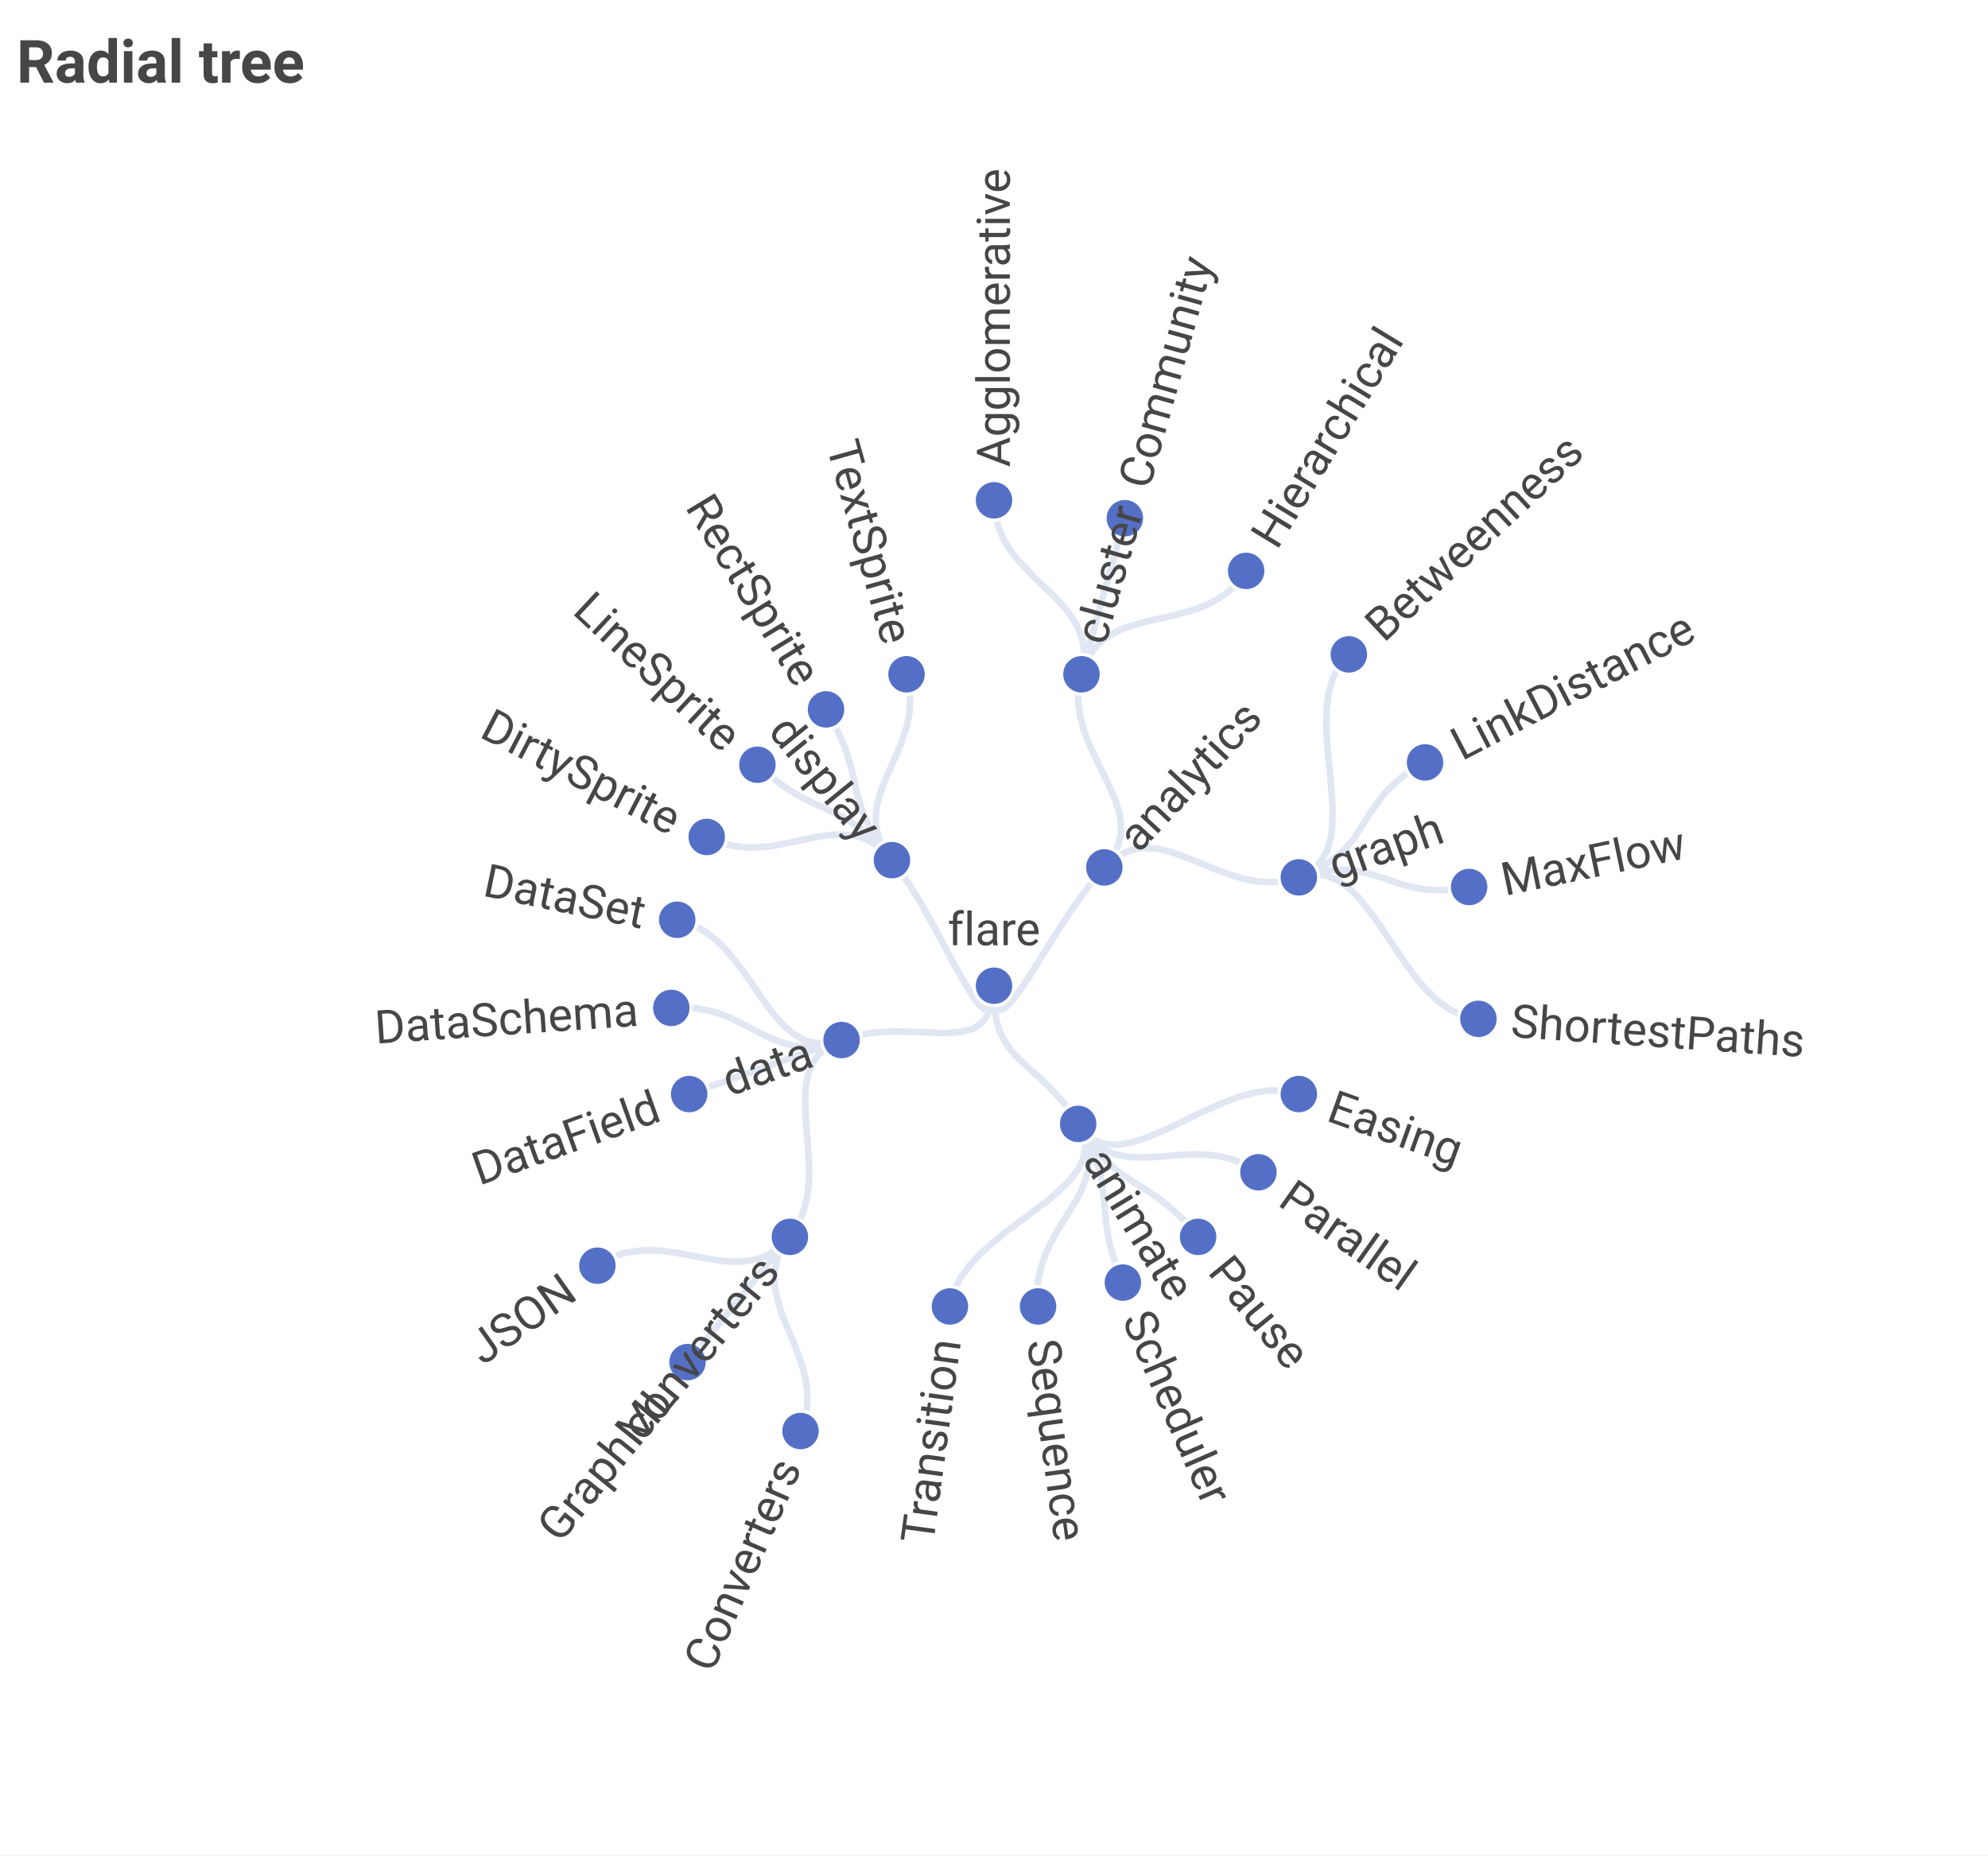
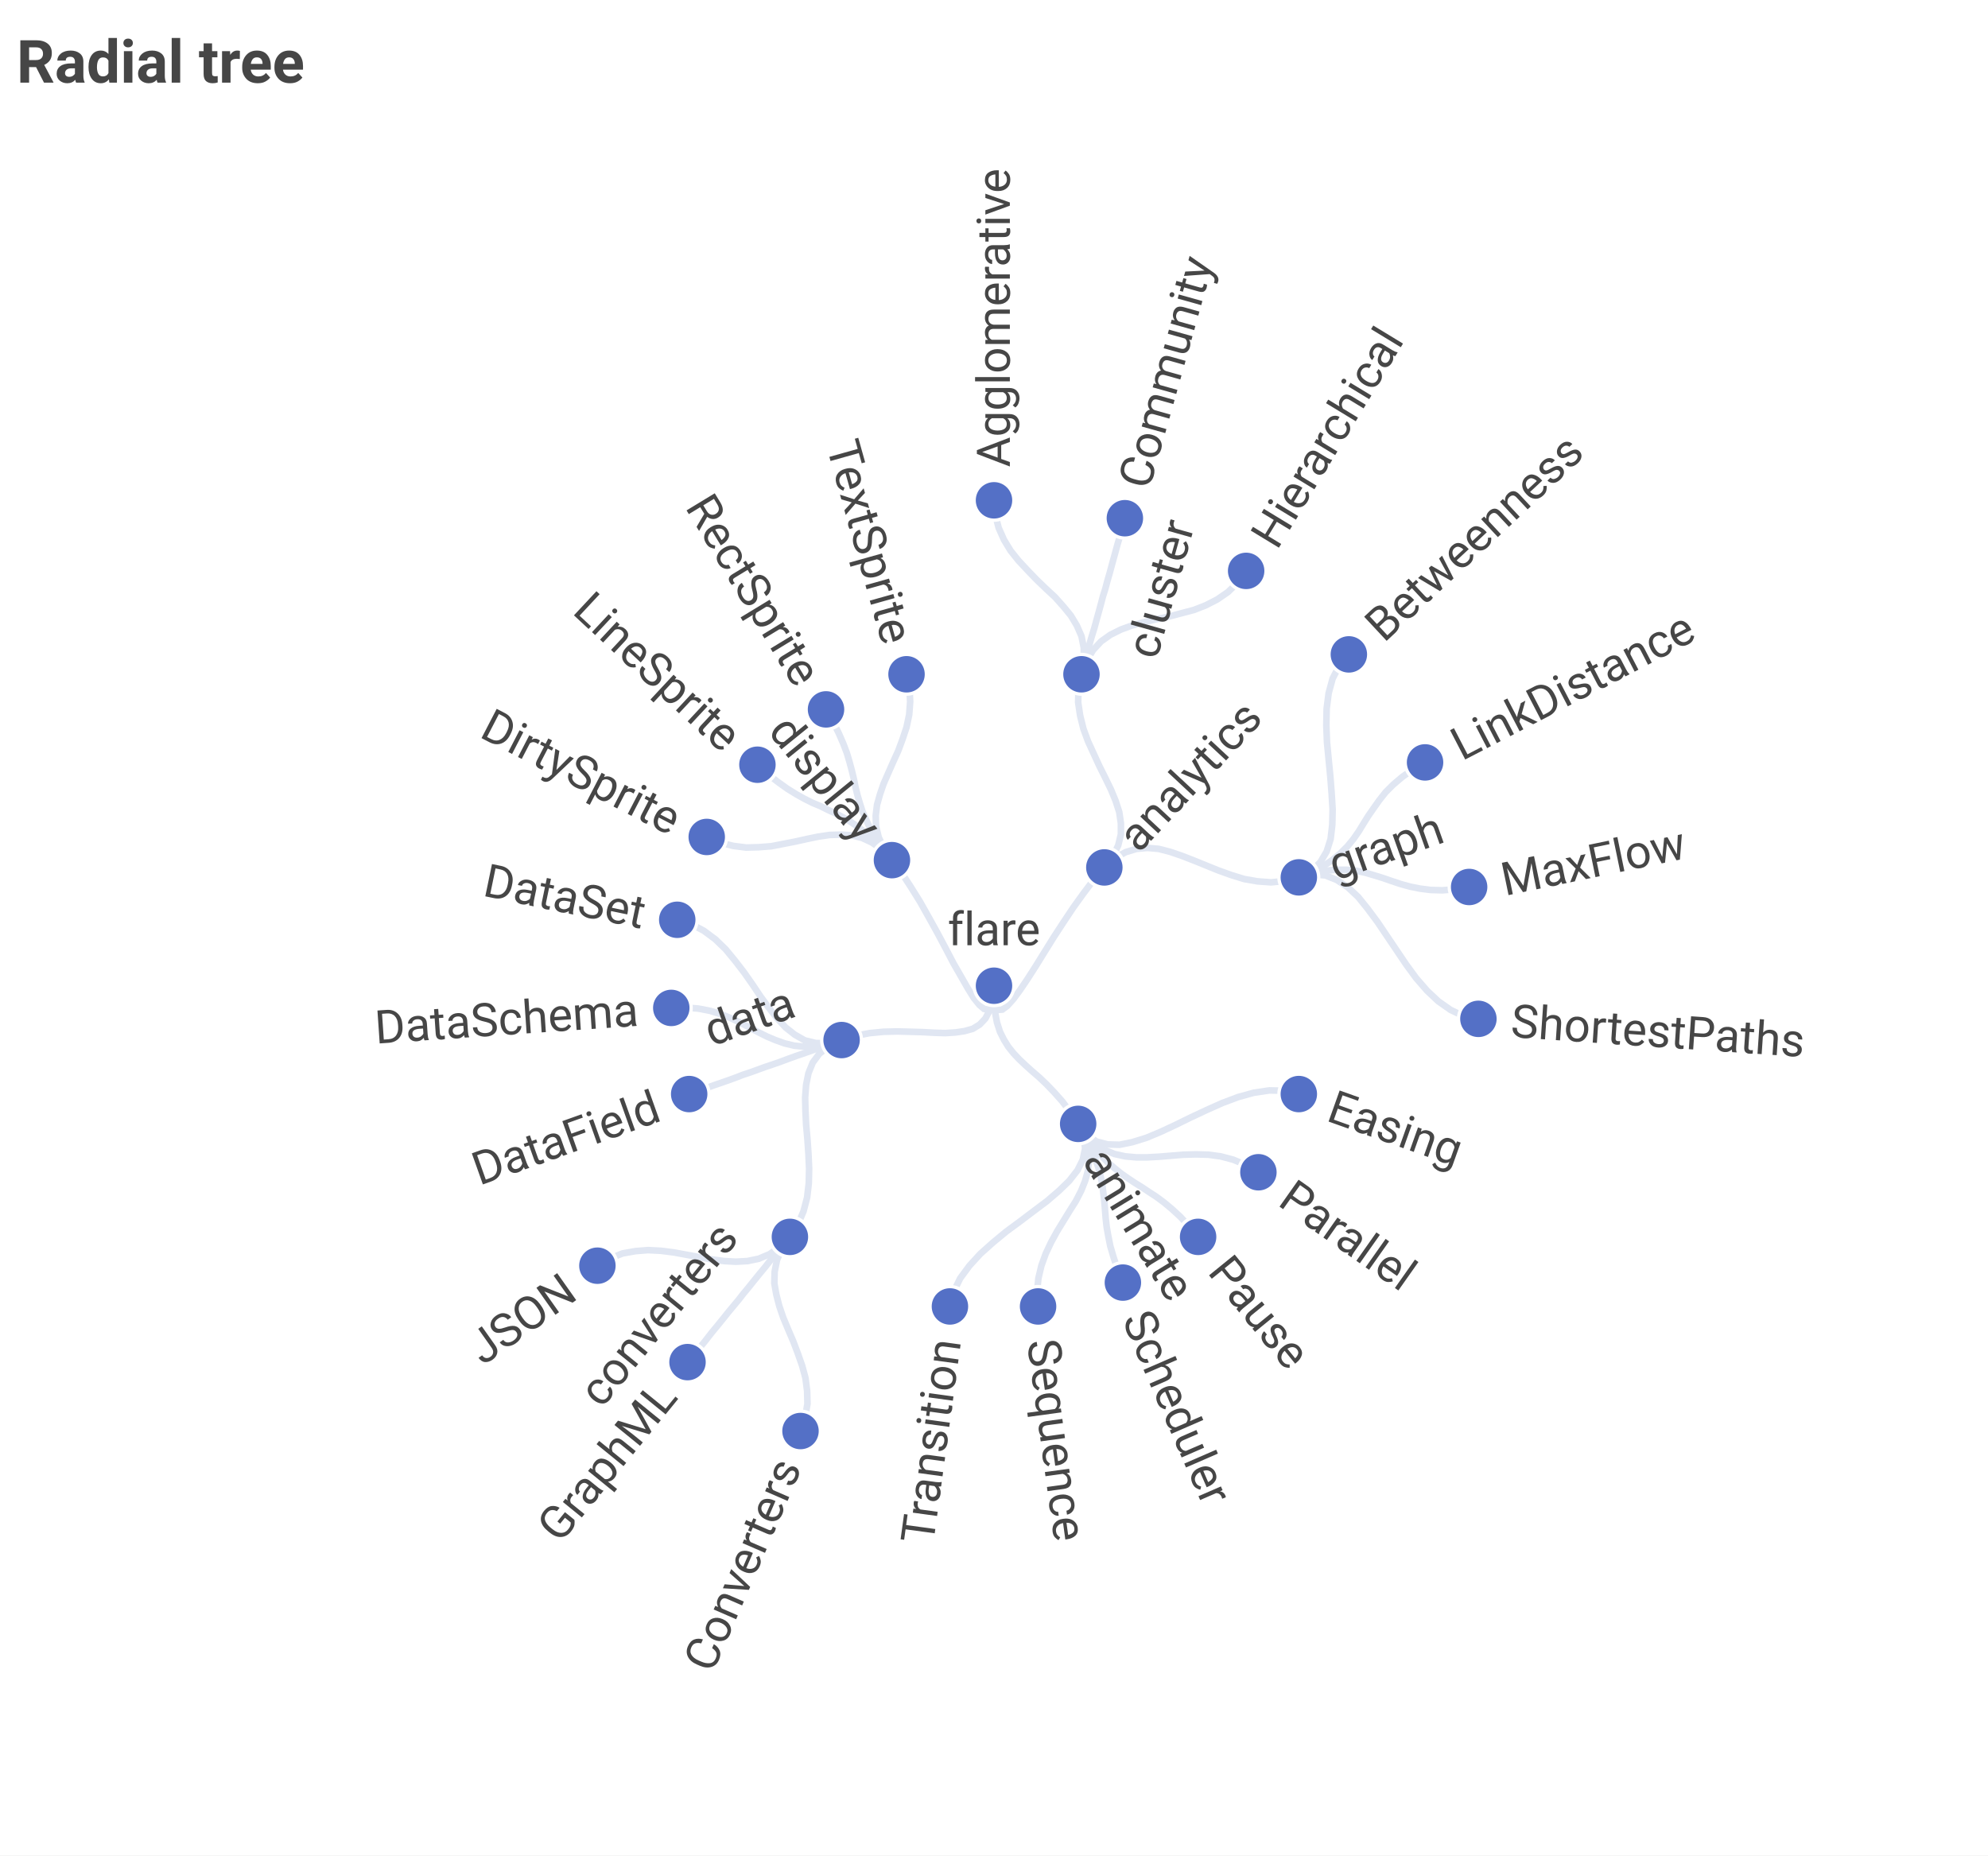
<svg xmlns="http://www.w3.org/2000/svg" width="600" height="560" viewBox="0 0 600 560">
  <style>.ct-tip{opacity:0;pointer-events:none} .ct-trigger:hover+.ct-tip{opacity:1}</style>
  <rect x="0" y="0" width="600" height="560" fill="#FFFFFF" />
  <text font-size="18" x="5" y="5" dy="15" font-weight="bold" dominant-baseline="middle" font-family="Roboto" fill="#464646">
Radial tree
</text>
  <polyline fill="none" stroke-width="2" points="300,297.5 300.1,301.3 300.5,303.7 301.3,304.8 302.5,304.7 304,303.6 305.8,301.6 307.8,298.9 310.1,295.5 312.6,291.6 315.2,287.4 318,282.9 321,278.3 324,273.8 327.1,269.5 330.2,265.4 333.3,261.8" stroke="#E0E6F2" />
  <polyline fill="none" stroke-width="2" points="333.3,261.8 335.9,258.5 337.5,255.1 338.3,251.8 338.3,248.5 337.8,245.1 336.7,241.7 335.3,238.3 333.6,234.8 331.8,231.2 330.1,227.5 328.4,223.8 327,220 326,216 325.4,212 325.5,207.8 326.4,203.5" stroke="#E0E6F2" />
  <polyline fill="none" stroke-width="2" points="326.4,203.5 327.1,199.3 327.1,195.5 326.4,192 325,188.8 323.2,185.8 320.9,183 318.4,180.2 315.6,177.6 312.8,174.9 310.1,172.1 307.4,169.2 305,166.2 303,162.9 301.4,159.3 300.4,155.4 300,151" stroke="#E0E6F2" />
  <polyline fill="none" stroke-width="2" points="326.4,203.5 327.5,199.3 328.5,195.6 329.4,192.4 330.3,189.5 331,186.9 331.7,184.4 332.3,182.2 332.9,179.9 333.6,177.7 334.2,175.4 334.9,173 335.6,170.4 336.4,167.5 337.3,164.2 338.4,160.6 339.5,156.4" stroke="#E0E6F2" />
  <polyline fill="none" stroke-width="2" points="326.4,203.5 327.9,199.5 329.9,196.2 332.3,193.6 335.1,191.6 338.3,190 341.6,188.8 345.2,187.8 348.9,186.9 352.7,186.1 356.5,185.1 360.3,184.1 363.9,182.7 367.4,180.9 370.6,178.7 373.5,175.9 376.1,172.3" stroke="#E0E6F2" />
  <polyline fill="none" stroke-width="2" points="333.3,261.8 336.5,259 339.7,257.2 343,256.2 346.3,255.9 349.7,256.2 353.2,257.1 356.7,258.3 360.3,259.7 364,261.2 367.7,262.7 371.6,264.1 375.5,265.3 379.5,266 383.6,266.3 387.8,265.9 392,264.8" stroke="#E0E6F2" />
  <polyline fill="none" stroke-width="2" points="392,264.8 395.8,262.9 398.5,260.2 400.4,257 401.6,253.2 402.1,248.9 402.2,244.3 401.9,239.4 401.5,234.3 401,229.2 400.5,224 400.3,218.9 400.4,213.9 401,209.2 402.2,204.8 404.2,200.9 407.1,197.5" stroke="#E0E6F2" />
  <polyline fill="none" stroke-width="2" points="392,264.8 396,263.2 399.4,261.4 402.2,259.5 404.6,257.5 406.7,255.4 408.5,253.2 410.1,250.9 411.5,248.6 413,246.2 414.6,243.9 416.3,241.5 418.2,239.1 420.5,236.8 423.2,234.5 426.3,232.3 430.1,230.1" stroke="#E0E6F2" />
  <polyline fill="none" stroke-width="2" points="392,264.8 396.1,263.5 399.9,262.8 403.3,262.5 406.4,262.5 409.3,262.8 412.1,263.4 414.8,264.2 417.4,265 420,265.9 422.7,266.8 425.6,267.6 428.6,268.2 431.8,268.6 435.3,268.7 439.2,268.4 443.4,267.7" stroke="#E0E6F2" />
  <polyline fill="none" stroke-width="2" points="392,264.8 396.2,263.9 400,264.2 403.5,265.6 406.8,267.8 409.9,270.7 412.8,274.3 415.7,278.2 418.6,282.5 421.5,286.8 424.4,291.1 427.4,295.2 430.7,299 434.1,302.2 437.8,304.8 441.8,306.7 446.2,307.5" stroke="#E0E6F2" />
  <polyline fill="none" stroke-width="2" points="300,297.5 300,301.8 300.3,305.4 300.9,308.6 301.8,311.4 303,313.8 304.3,315.9 305.9,317.9 307.6,319.7 309.5,321.5 311.5,323.3 313.7,325.2 315.9,327.3 318.2,329.7 320.6,332.4 323,335.6 325.4,339.2" stroke="#E0E6F2" />
  <polyline fill="none" stroke-width="2" points="325.4,339.2 328,342.5 330.9,344.5 334.3,345.4 337.9,345.5 341.8,344.7 346,343.4 350.3,341.6 354.8,339.5 359.5,337.2 364.2,335 368.9,332.9 373.7,331.1 378.4,329.8 383.1,329.1 387.6,329.2 392,330.2" stroke="#E0E6F2" />
  <polyline fill="none" stroke-width="2" points="325.4,339.2 327.9,342.7 330.5,345.3 333.4,347.1 336.4,348.3 339.6,349 342.9,349.3 346.3,349.3 349.9,349.1 353.5,348.8 357.2,348.5 360.9,348.4 364.7,348.5 368.4,349 372.2,350 376,351.6 379.8,353.8" stroke="#E0E6F2" />
  <polyline fill="none" stroke-width="2" points="325.4,339.2 327.7,342.8 329.9,345.9 332.1,348.5 334.2,350.7 336.3,352.5 338.4,354.2 340.4,355.6 342.5,357 344.6,358.3 346.7,359.7 349,361.2 351.3,362.9 353.7,364.9 356.2,367.2 358.8,370 361.6,373.3" stroke="#E0E6F2" />
  <polyline fill="none" stroke-width="2" points="325.4,339.2 327.5,343 329.2,346.4 330.5,349.5 331.5,352.4 332.2,355.1 332.7,357.6 333,360.1 333.3,362.6 333.5,365.1 333.7,367.6 334,370.3 334.5,373.1 335.1,376.1 336.1,379.5 337.3,383.1 338.9,387.1" stroke="#E0E6F2" />
  <polyline fill="none" stroke-width="2" points="325.4,339.2 327.3,343 328.4,346.6 328.7,350 328.4,353.2 327.5,356.4 326.3,359.4 324.7,362.5 322.8,365.5 320.9,368.6 319,371.7 317.2,375 315.6,378.4 314.3,382 313.4,385.8 313,389.9 313.3,394.3" stroke="#E0E6F2" />
  <polyline fill="none" stroke-width="2" points="325.4,339.2 327.1,343 327.5,346.6 326.8,350 325.2,353.2 322.7,356.4 319.6,359.4 316,362.5 312,365.5 307.9,368.6 303.7,371.7 299.7,375 295.9,378.4 292.6,382 289.8,385.8 287.8,389.9 286.7,394.3" stroke="#E0E6F2" />
  <polyline fill="none" stroke-width="2" points="300,297.5 299.6,301.6 298.7,304.9 297.4,307.4 295.7,309.2 293.6,310.5 291.1,311.2 288.4,311.6 285.3,311.8 282,311.7 278.4,311.5 274.7,311.4 270.8,311.3 266.7,311.4 262.5,311.8 258.3,312.6 254,313.9" stroke="#E0E6F2" />
  <polyline fill="none" stroke-width="2" points="254,313.9 250.2,315.7 247.3,318 245.3,320.7 244,323.9 243.3,327.4 243,331.2 243.1,335.3 243.3,339.5 243.7,343.9 244,348.3 244.2,352.7 244.1,357.1 243.6,361.4 242.5,365.6 240.8,369.6 238.4,373.3" stroke="#E0E6F2" />
  <polyline fill="none" stroke-width="2" points="238.4,373.3 236,376.8 234.5,380.3 233.8,383.8 233.7,387.3 234.3,390.7 235.2,394.2 236.4,397.7 237.9,401.3 239.4,404.8 240.8,408.5 242.1,412.2 243.1,415.9 243.6,419.8 243.7,423.7 243,427.7 241.6,431.9" stroke="#E0E6F2" />
  <polyline fill="none" stroke-width="2" points="238.4,373.3 235.6,376.6 233.2,379.5 231.1,382.2 229.2,384.5 227.5,386.6 225.9,388.6 224.4,390.4 223,392.2 221.5,394 220,395.8 218.4,397.8 216.7,399.9 214.8,402.2 212.7,404.9 210.3,407.8 207.5,411.1" stroke="#E0E6F2" />
  <polyline fill="none" stroke-width="2" points="238.4,373.3 235.4,376.3 232.3,378.5 229,379.9 225.6,380.6 222.1,380.8 218.5,380.6 214.8,380.1 211,379.4 207.2,378.7 203.4,378 199.5,377.5 195.6,377.3 191.8,377.6 187.9,378.3 184.1,379.8 180.3,382" stroke="#E0E6F2" />
  <polyline fill="none" stroke-width="2" points="254,313.9 249.9,315.3 246.3,316.6 243.2,317.7 240.3,318.7 237.8,319.6 235.4,320.5 233.1,321.3 231,322 228.8,322.8 226.6,323.6 224.2,324.4 221.6,325.4 218.8,326.4 215.6,327.5 212,328.8 208,330.2" stroke="#E0E6F2" />
  <polyline fill="none" stroke-width="2" points="254,313.9 249.9,315.1 246.2,315.7 242.8,315.9 239.7,315.6 236.8,314.9 234,313.9 231.4,312.8 228.8,311.5 226.2,310.1 223.5,308.7 220.6,307.3 217.6,306.1 214.4,305.1 210.8,304.4 206.9,304.1 202.6,304.2" stroke="#E0E6F2" />
  <polyline fill="none" stroke-width="2" points="254,313.9 249.9,314.8 246.2,314.8 242.9,314 239.9,312.3 237.1,310.1 234.5,307.3 232,304.1 229.5,300.7 227.1,297.1 224.5,293.4 221.8,289.9 219,286.5 215.9,283.5 212.4,280.9 208.6,278.9 204.4,277.6" stroke="#E0E6F2" />
  <polyline fill="none" stroke-width="2" points="300,297.5 299.7,301.3 299.1,303.7 298.2,304.7 297,304.5 295.6,303.3 293.9,301.2 292.1,298.3 290.1,294.8 287.8,290.8 285.5,286.4 283,281.7 280.4,277 277.7,272.2 274.9,267.7 272.1,263.4 269.2,259.6" stroke="#E0E6F2" />
  <polyline fill="none" stroke-width="2" points="269.2,259.6 266.3,256.5 263.2,254.3 260.2,252.9 257,252.1 253.8,251.9 250.4,252 247,252.5 243.6,253.2 240,254 236.4,254.7 232.8,255.4 229,255.7 225.2,255.8 221.3,255.3 217.3,254.3 213.3,252.6" stroke="#E0E6F2" />
  <polyline fill="none" stroke-width="2" points="269.2,259.6 266.4,256.4 263.7,253.6 261.2,251.4 258.9,249.5 256.5,247.9 254.3,246.6 252,245.4 249.8,244.4 247.6,243.3 245.2,242.3 242.8,241.1 240.3,239.7 237.7,238.1 234.9,236.1 231.8,233.7 228.6,230.8" stroke="#E0E6F2" />
  <polyline fill="none" stroke-width="2" points="269.2,259.6 266.6,256.2 264.4,253.1 262.7,250.2 261.4,247.4 260.3,244.9 259.5,242.4 258.8,240 258.2,237.6 257.7,235.1 257.1,232.6 256.4,230 255.6,227.3 254.5,224.4 253.1,221.2 251.4,217.8 249.3,214.1" stroke="#E0E6F2" />
  <polyline fill="none" stroke-width="2" points="269.2,259.6 266.8,256.1 265.2,252.7 264.4,249.4 264.3,246.2 264.7,242.9 265.6,239.7 266.7,236.5 268.1,233.3 269.6,229.9 271.1,226.6 272.4,223.1 273.6,219.5 274.4,215.7 274.7,211.8 274.5,207.8 273.6,203.5" stroke="#E0E6F2" />
  <circle cx="300" cy="297.5" r="6" stroke-width="1" stroke="#FFFFFF" fill="#5470C6" class="ct-trigger" data-name="flare" data-value="0" data-depth="0">
</circle>
  <text font-size="14" x="300" y="291.5" dy="-4" text-anchor="middle" font-family="Roboto" fill="#464646" class="ct-tip">
flare
</text>
  <circle cx="333.3" cy="261.8" r="6" stroke-width="1" stroke="#FFFFFF" fill="#5470C6" class="ct-trigger" data-name="analytics" data-value="0" data-depth="1">
</circle>
  <text font-size="14" x="333.3" y="255.8" dy="-4" text-anchor="middle" font-family="Roboto" fill="#464646" class="ct-tip">
analytics
</text>
  <circle cx="326.4" cy="203.5" r="6" stroke-width="1" stroke="#FFFFFF" fill="#5470C6" class="ct-trigger" data-name="cluster" data-value="0" data-depth="2">
</circle>
  <text font-size="14" x="326.4" y="197.5" dy="-4" text-anchor="middle" font-family="Roboto" fill="#464646" class="ct-tip">
cluster
</text>
  <circle cx="300" cy="151" r="6" stroke-width="1" stroke="#FFFFFF" fill="#5470C6" class="ct-trigger" data-name="Agglomerative" data-value="0" data-depth="3">
</circle>
  <text font-size="14" x="300" y="145" dy="-4" text-anchor="middle" font-family="Roboto" fill="#464646" class="ct-tip">
Agglomerative
</text>
  <circle cx="339.5" cy="156.4" r="6" stroke-width="1" stroke="#FFFFFF" fill="#5470C6" class="ct-trigger" data-name="Community" data-value="0" data-depth="3">
</circle>
  <text font-size="14" x="339.5" y="150.4" dy="-4" text-anchor="middle" font-family="Roboto" fill="#464646" class="ct-tip">
Community
</text>
  <circle cx="376.1" cy="172.3" r="6" stroke-width="1" stroke="#FFFFFF" fill="#5470C6" class="ct-trigger" data-name="Hierarchical" data-value="0" data-depth="3">
</circle>
  <text font-size="14" x="376.1" y="166.3" dy="-4" text-anchor="middle" font-family="Roboto" fill="#464646" class="ct-tip">
Hierarchical
</text>
  <circle cx="392" cy="264.8" r="6" stroke-width="1" stroke="#FFFFFF" fill="#5470C6" class="ct-trigger" data-name="graph" data-value="0" data-depth="2">
</circle>
  <text font-size="14" x="392" y="258.8" dy="-4" text-anchor="middle" font-family="Roboto" fill="#464646" class="ct-tip">
graph
</text>
  <circle cx="407.1" cy="197.5" r="6" stroke-width="1" stroke="#FFFFFF" fill="#5470C6" class="ct-trigger" data-name="Betweenness" data-value="0" data-depth="3">
</circle>
  <text font-size="14" x="407.1" y="191.5" dy="-4" text-anchor="middle" font-family="Roboto" fill="#464646" class="ct-tip">
Betweenness
</text>
  <circle cx="430.1" cy="230.1" r="6" stroke-width="1" stroke="#FFFFFF" fill="#5470C6" class="ct-trigger" data-name="LinkDistance" data-value="0" data-depth="3">
</circle>
  <text font-size="14" x="430.1" y="224.1" dy="-4" text-anchor="middle" font-family="Roboto" fill="#464646" class="ct-tip">
LinkDistance
</text>
  <circle cx="443.4" cy="267.7" r="6" stroke-width="1" stroke="#FFFFFF" fill="#5470C6" class="ct-trigger" data-name="MaxFlow" data-value="0" data-depth="3">
</circle>
  <text font-size="14" x="443.4" y="261.7" dy="-4" text-anchor="middle" font-family="Roboto" fill="#464646" class="ct-tip">
MaxFlow
</text>
  <circle cx="446.2" cy="307.5" r="6" stroke-width="1" stroke="#FFFFFF" fill="#5470C6" class="ct-trigger" data-name="ShortestPaths" data-value="0" data-depth="3">
</circle>
  <text font-size="14" x="446.2" y="301.5" dy="-4" text-anchor="middle" font-family="Roboto" fill="#464646" class="ct-tip">
ShortestPaths
</text>
  <circle cx="325.4" cy="339.2" r="6" stroke-width="1" stroke="#FFFFFF" fill="#5470C6" class="ct-trigger" data-name="animate" data-value="0" data-depth="1">
</circle>
  <text font-size="14" x="325.4" y="333.2" dy="-4" text-anchor="middle" font-family="Roboto" fill="#464646" class="ct-tip">
animate
</text>
  <circle cx="392" cy="330.2" r="6" stroke-width="1" stroke="#FFFFFF" fill="#5470C6" class="ct-trigger" data-name="Easing" data-value="0" data-depth="2">
</circle>
  <text font-size="14" x="392" y="324.2" dy="-4" text-anchor="middle" font-family="Roboto" fill="#464646" class="ct-tip">
Easing
</text>
  <circle cx="379.8" cy="353.8" r="6" stroke-width="1" stroke="#FFFFFF" fill="#5470C6" class="ct-trigger" data-name="Parallel" data-value="0" data-depth="2">
</circle>
  <text font-size="14" x="379.8" y="347.8" dy="-4" text-anchor="middle" font-family="Roboto" fill="#464646" class="ct-tip">
Parallel
</text>
  <circle cx="361.6" cy="373.3" r="6" stroke-width="1" stroke="#FFFFFF" fill="#5470C6" class="ct-trigger" data-name="Pause" data-value="0" data-depth="2">
</circle>
  <text font-size="14" x="361.6" y="367.3" dy="-4" text-anchor="middle" font-family="Roboto" fill="#464646" class="ct-tip">
Pause
</text>
  <circle cx="338.9" cy="387.1" r="6" stroke-width="1" stroke="#FFFFFF" fill="#5470C6" class="ct-trigger" data-name="Scheduler" data-value="0" data-depth="2">
</circle>
  <text font-size="14" x="338.9" y="381.1" dy="-4" text-anchor="middle" font-family="Roboto" fill="#464646" class="ct-tip">
Scheduler
</text>
  <circle cx="313.3" cy="394.3" r="6" stroke-width="1" stroke="#FFFFFF" fill="#5470C6" class="ct-trigger" data-name="Sequence" data-value="0" data-depth="2">
</circle>
  <text font-size="14" x="313.3" y="388.3" dy="-4" text-anchor="middle" font-family="Roboto" fill="#464646" class="ct-tip">
Sequence
</text>
  <circle cx="286.7" cy="394.3" r="6" stroke-width="1" stroke="#FFFFFF" fill="#5470C6" class="ct-trigger" data-name="Transition" data-value="0" data-depth="2">
</circle>
  <text font-size="14" x="286.7" y="388.3" dy="-4" text-anchor="middle" font-family="Roboto" fill="#464646" class="ct-tip">
Transition
</text>
  <circle cx="254" cy="313.9" r="6" stroke-width="1" stroke="#FFFFFF" fill="#5470C6" class="ct-trigger" data-name="data" data-value="0" data-depth="1">
</circle>
  <text font-size="14" x="254" y="307.9" dy="-4" text-anchor="middle" font-family="Roboto" fill="#464646" class="ct-tip">
data
</text>
  <circle cx="238.4" cy="373.3" r="6" stroke-width="1" stroke="#FFFFFF" fill="#5470C6" class="ct-trigger" data-name="converters" data-value="0" data-depth="2">
</circle>
  <text font-size="14" x="238.4" y="367.3" dy="-4" text-anchor="middle" font-family="Roboto" fill="#464646" class="ct-tip">
converters
</text>
  <circle cx="241.6" cy="431.9" r="6" stroke-width="1" stroke="#FFFFFF" fill="#5470C6" class="ct-trigger" data-name="Converters" data-value="0" data-depth="3">
</circle>
  <text font-size="14" x="241.6" y="425.9" dy="-4" text-anchor="middle" font-family="Roboto" fill="#464646" class="ct-tip">
Converters
</text>
  <circle cx="207.5" cy="411.1" r="6" stroke-width="1" stroke="#FFFFFF" fill="#5470C6" class="ct-trigger" data-name="GraphML" data-value="0" data-depth="3">
</circle>
  <text font-size="14" x="207.5" y="405.1" dy="-4" text-anchor="middle" font-family="Roboto" fill="#464646" class="ct-tip">
GraphML
</text>
  <circle cx="180.3" cy="382" r="6" stroke-width="1" stroke="#FFFFFF" fill="#5470C6" class="ct-trigger" data-name="JSON" data-value="0" data-depth="3">
</circle>
  <text font-size="14" x="180.3" y="376" dy="-4" text-anchor="middle" font-family="Roboto" fill="#464646" class="ct-tip">
JSON
</text>
  <circle cx="208" cy="330.2" r="6" stroke-width="1" stroke="#FFFFFF" fill="#5470C6" class="ct-trigger" data-name="DataField" data-value="0" data-depth="2">
</circle>
  <text font-size="14" x="208" y="324.2" dy="-4" text-anchor="middle" font-family="Roboto" fill="#464646" class="ct-tip">
DataField
</text>
  <circle cx="202.6" cy="304.2" r="6" stroke-width="1" stroke="#FFFFFF" fill="#5470C6" class="ct-trigger" data-name="DataSchema" data-value="0" data-depth="2">
</circle>
  <text font-size="14" x="202.6" y="298.2" dy="-4" text-anchor="middle" font-family="Roboto" fill="#464646" class="ct-tip">
DataSchema
</text>
  <circle cx="204.4" cy="277.6" r="6" stroke-width="1" stroke="#FFFFFF" fill="#5470C6" class="ct-trigger" data-name="DataSet" data-value="0" data-depth="2">
</circle>
  <text font-size="14" x="204.4" y="271.6" dy="-4" text-anchor="middle" font-family="Roboto" fill="#464646" class="ct-tip">
DataSet
</text>
  <circle cx="269.2" cy="259.6" r="6" stroke-width="1" stroke="#FFFFFF" fill="#5470C6" class="ct-trigger" data-name="display" data-value="0" data-depth="1">
</circle>
  <text font-size="14" x="269.2" y="253.6" dy="-4" text-anchor="middle" font-family="Roboto" fill="#464646" class="ct-tip">
display
</text>
  <circle cx="213.3" cy="252.6" r="6" stroke-width="1" stroke="#FFFFFF" fill="#5470C6" class="ct-trigger" data-name="DirtySprite" data-value="0" data-depth="2">
</circle>
  <text font-size="14" x="213.3" y="246.6" dy="-4" text-anchor="middle" font-family="Roboto" fill="#464646" class="ct-tip">
DirtySprite
</text>
  <circle cx="228.6" cy="230.8" r="6" stroke-width="1" stroke="#FFFFFF" fill="#5470C6" class="ct-trigger" data-name="LineSprite" data-value="0" data-depth="2">
</circle>
  <text font-size="14" x="228.6" y="224.8" dy="-4" text-anchor="middle" font-family="Roboto" fill="#464646" class="ct-tip">
LineSprite
</text>
  <circle cx="249.3" cy="214.1" r="6" stroke-width="1" stroke="#FFFFFF" fill="#5470C6" class="ct-trigger" data-name="RectSprite" data-value="0" data-depth="2">
</circle>
  <text font-size="14" x="249.3" y="208.1" dy="-4" text-anchor="middle" font-family="Roboto" fill="#464646" class="ct-tip">
RectSprite
</text>
  <circle cx="273.6" cy="203.5" r="6" stroke-width="1" stroke="#FFFFFF" fill="#5470C6" class="ct-trigger" data-name="TextSprite" data-value="0" data-depth="2">
</circle>
  <text font-size="14" x="273.6" y="197.5" dy="-4" text-anchor="middle" font-family="Roboto" fill="#464646" class="ct-tip">
TextSprite
</text>
  <text font-size="14" x="300" y="280.5" dominant-baseline="central" text-anchor="middle" font-family="Roboto" fill="#464646">
flare
</text>
  <text font-size="14" x="340.2" y="254.5" transform="rotate(-47 340.2 254.5)" dominant-baseline="central" text-anchor="start" font-family="Roboto" fill="#464646">
analytics
</text>
-   <text font-size="14" x="329" y="193.8" transform="rotate(-74.3 329 193.8)" dominant-baseline="central" text-anchor="start" font-family="Roboto" fill="#464646">
+   <text font-size="14" x="344.5" y="198.1" transform="rotate(-74.3 344.5 198.1)" dominant-baseline="central" text-anchor="start" font-family="Roboto" fill="#464646">
cluster
</text>
  <text font-size="14" x="300" y="141" transform="rotate(-90 300 141)" dominant-baseline="central" text-anchor="start" font-family="Roboto" fill="#464646">
Agglomerative
</text>
  <text font-size="14" x="342.2" y="146.8" transform="rotate(-74.3 342.2 146.8)" dominant-baseline="central" text-anchor="start" font-family="Roboto" fill="#464646">
Community
</text>
  <text font-size="14" x="381.3" y="163.8" transform="rotate(-58.7 381.3 163.8)" dominant-baseline="central" text-anchor="start" font-family="Roboto" fill="#464646">
Hierarchical
</text>
  <text font-size="14" x="401.5" y="261.4" transform="rotate(-19.6 401.5 261.4)" dominant-baseline="central" text-anchor="start" font-family="Roboto" fill="#464646">
graph
</text>
  <text font-size="14" x="414.4" y="190.7" transform="rotate(-43 414.4 190.7)" dominant-baseline="central" text-anchor="start" font-family="Roboto" fill="#464646">
Betweenness
</text>
  <text font-size="14" x="439" y="225.5" transform="rotate(-27.4 439 225.5)" dominant-baseline="central" text-anchor="start" font-family="Roboto" fill="#464646">
LinkDistance
</text>
  <text font-size="14" x="453.2" y="265.7" transform="rotate(-11.7 453.2 265.7)" dominant-baseline="central" text-anchor="start" font-family="Roboto" fill="#464646">
MaxFlow
</text>
  <text font-size="14" x="456.1" y="308.2" transform="rotate(3.9 456.1 308.2)" dominant-baseline="central" text-anchor="start" font-family="Roboto" fill="#464646">
ShortestPaths
</text>
  <text font-size="14" x="330.6" y="347.8" transform="rotate(58.7 330.6 347.8)" dominant-baseline="central" text-anchor="start" font-family="Roboto" fill="#464646">
animate
</text>
  <text font-size="14" x="401.5" y="333.6" transform="rotate(19.6 401.5 333.6)" dominant-baseline="central" text-anchor="start" font-family="Roboto" fill="#464646">
Easing
</text>
  <text font-size="14" x="388" y="359.6" transform="rotate(35.2 388 359.6)" dominant-baseline="central" text-anchor="start" font-family="Roboto" fill="#464646">
Parallel
</text>
  <text font-size="14" x="367.9" y="381" transform="rotate(50.9 367.9 381)" dominant-baseline="central" text-anchor="start" font-family="Roboto" fill="#464646">
Pause
</text>
  <text font-size="14" x="342.9" y="396.3" transform="rotate(66.5 342.9 396.3)" dominant-baseline="central" text-anchor="start" font-family="Roboto" fill="#464646">
Scheduler
</text>
  <text font-size="14" x="314.7" y="404.2" transform="rotate(82.2 314.7 404.2)" dominant-baseline="central" text-anchor="start" font-family="Roboto" fill="#464646">
Sequence
</text>
  <text font-size="14" x="285.3" y="404.2" transform="rotate(277.8 285.3 404.2)" dominant-baseline="central" text-anchor="end" font-family="Roboto" fill="#464646">
Transition
</text>
-   <text font-size="14" x="244.6" y="317.2" transform="rotate(340.4 244.6 317.2)" dominant-baseline="central" text-anchor="end" font-family="Roboto" fill="#464646">
+   <text font-size="14" x="239.2" y="302.1" transform="rotate(340.4 239.2 302.1)" dominant-baseline="central" text-anchor="end" font-family="Roboto" fill="#464646">
data
</text>
-   <text font-size="14" x="232.1" y="381" transform="rotate(309.1 232.1 381)" dominant-baseline="central" text-anchor="end" font-family="Roboto" fill="#464646">
+   <text font-size="14" x="219.6" y="370.9" transform="rotate(309.1 219.6 370.9)" dominant-baseline="central" text-anchor="end" font-family="Roboto" fill="#464646">
converters
</text>
  <text font-size="14" x="237.7" y="441" transform="rotate(293.5 237.7 441)" dominant-baseline="central" text-anchor="end" font-family="Roboto" fill="#464646">
Converters
</text>
  <text font-size="14" x="201.2" y="418.9" transform="rotate(309.1 201.2 418.9)" dominant-baseline="central" text-anchor="end" font-family="Roboto" fill="#464646">
GraphML
</text>
  <text font-size="14" x="172.1" y="387.8" transform="rotate(324.8 172.1 387.8)" dominant-baseline="central" text-anchor="end" font-family="Roboto" fill="#464646">
JSON
</text>
  <text font-size="14" x="198.5" y="333.6" transform="rotate(340.4 198.5 333.6)" dominant-baseline="central" text-anchor="end" font-family="Roboto" fill="#464646">
DataField
</text>
  <text font-size="14" x="192.6" y="304.8" transform="rotate(356.1 192.6 304.8)" dominant-baseline="central" text-anchor="end" font-family="Roboto" fill="#464646">
DataSchema
</text>
  <text font-size="14" x="194.6" y="275.6" transform="rotate(371.7 194.6 275.6)" dominant-baseline="central" text-anchor="end" font-family="Roboto" fill="#464646">
DataSet
</text>
  <text font-size="14" x="262.9" y="251.9" transform="rotate(410.9 262.9 251.9)" dominant-baseline="central" text-anchor="end" font-family="Roboto" fill="#464646">
display
</text>
  <text font-size="14" x="204.4" y="248" transform="rotate(387.4 204.4 248)" dominant-baseline="central" text-anchor="end" font-family="Roboto" fill="#464646">
DirtySprite
</text>
  <text font-size="14" x="221.3" y="224" transform="rotate(403 221.3 224)" dominant-baseline="central" text-anchor="end" font-family="Roboto" fill="#464646">
LineSprite
</text>
  <text font-size="14" x="244.1" y="205.5" transform="rotate(418.7 244.1 205.5)" dominant-baseline="central" text-anchor="end" font-family="Roboto" fill="#464646">
RectSprite
</text>
  <text font-size="14" x="271" y="193.8" transform="rotate(434.3 271 193.8)" dominant-baseline="central" text-anchor="end" font-family="Roboto" fill="#464646">
TextSprite
</text>
</svg>
